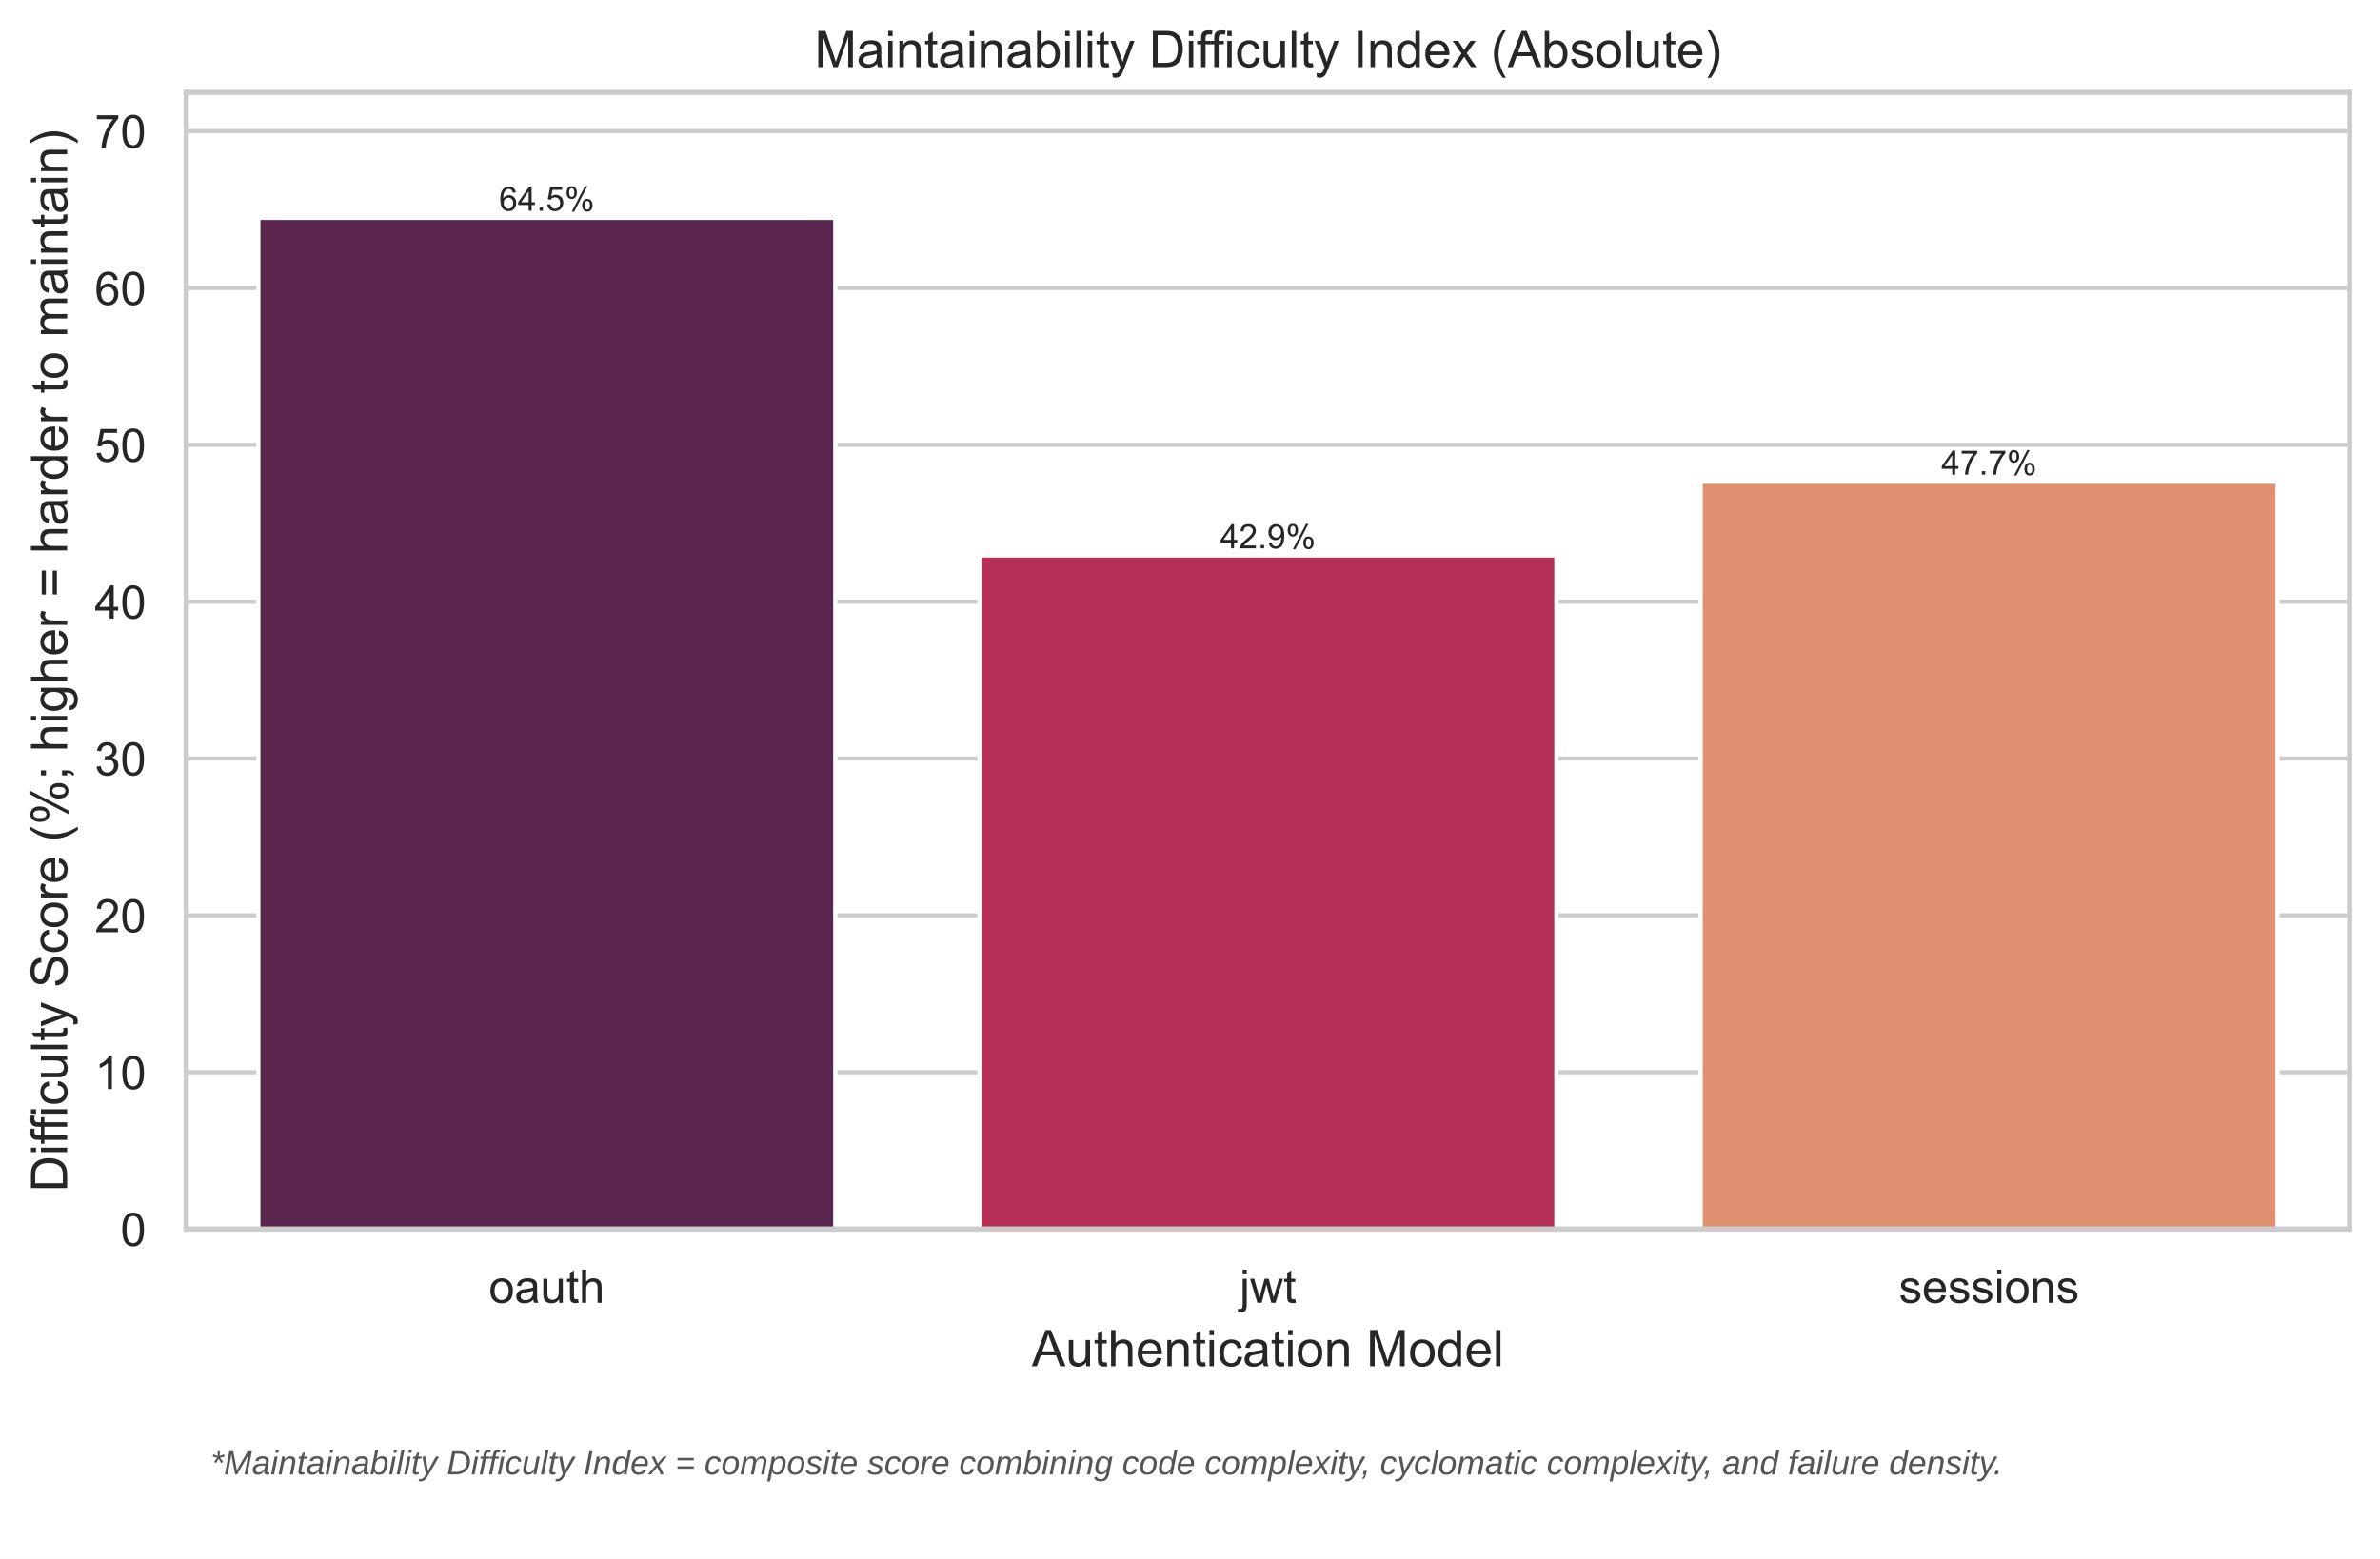
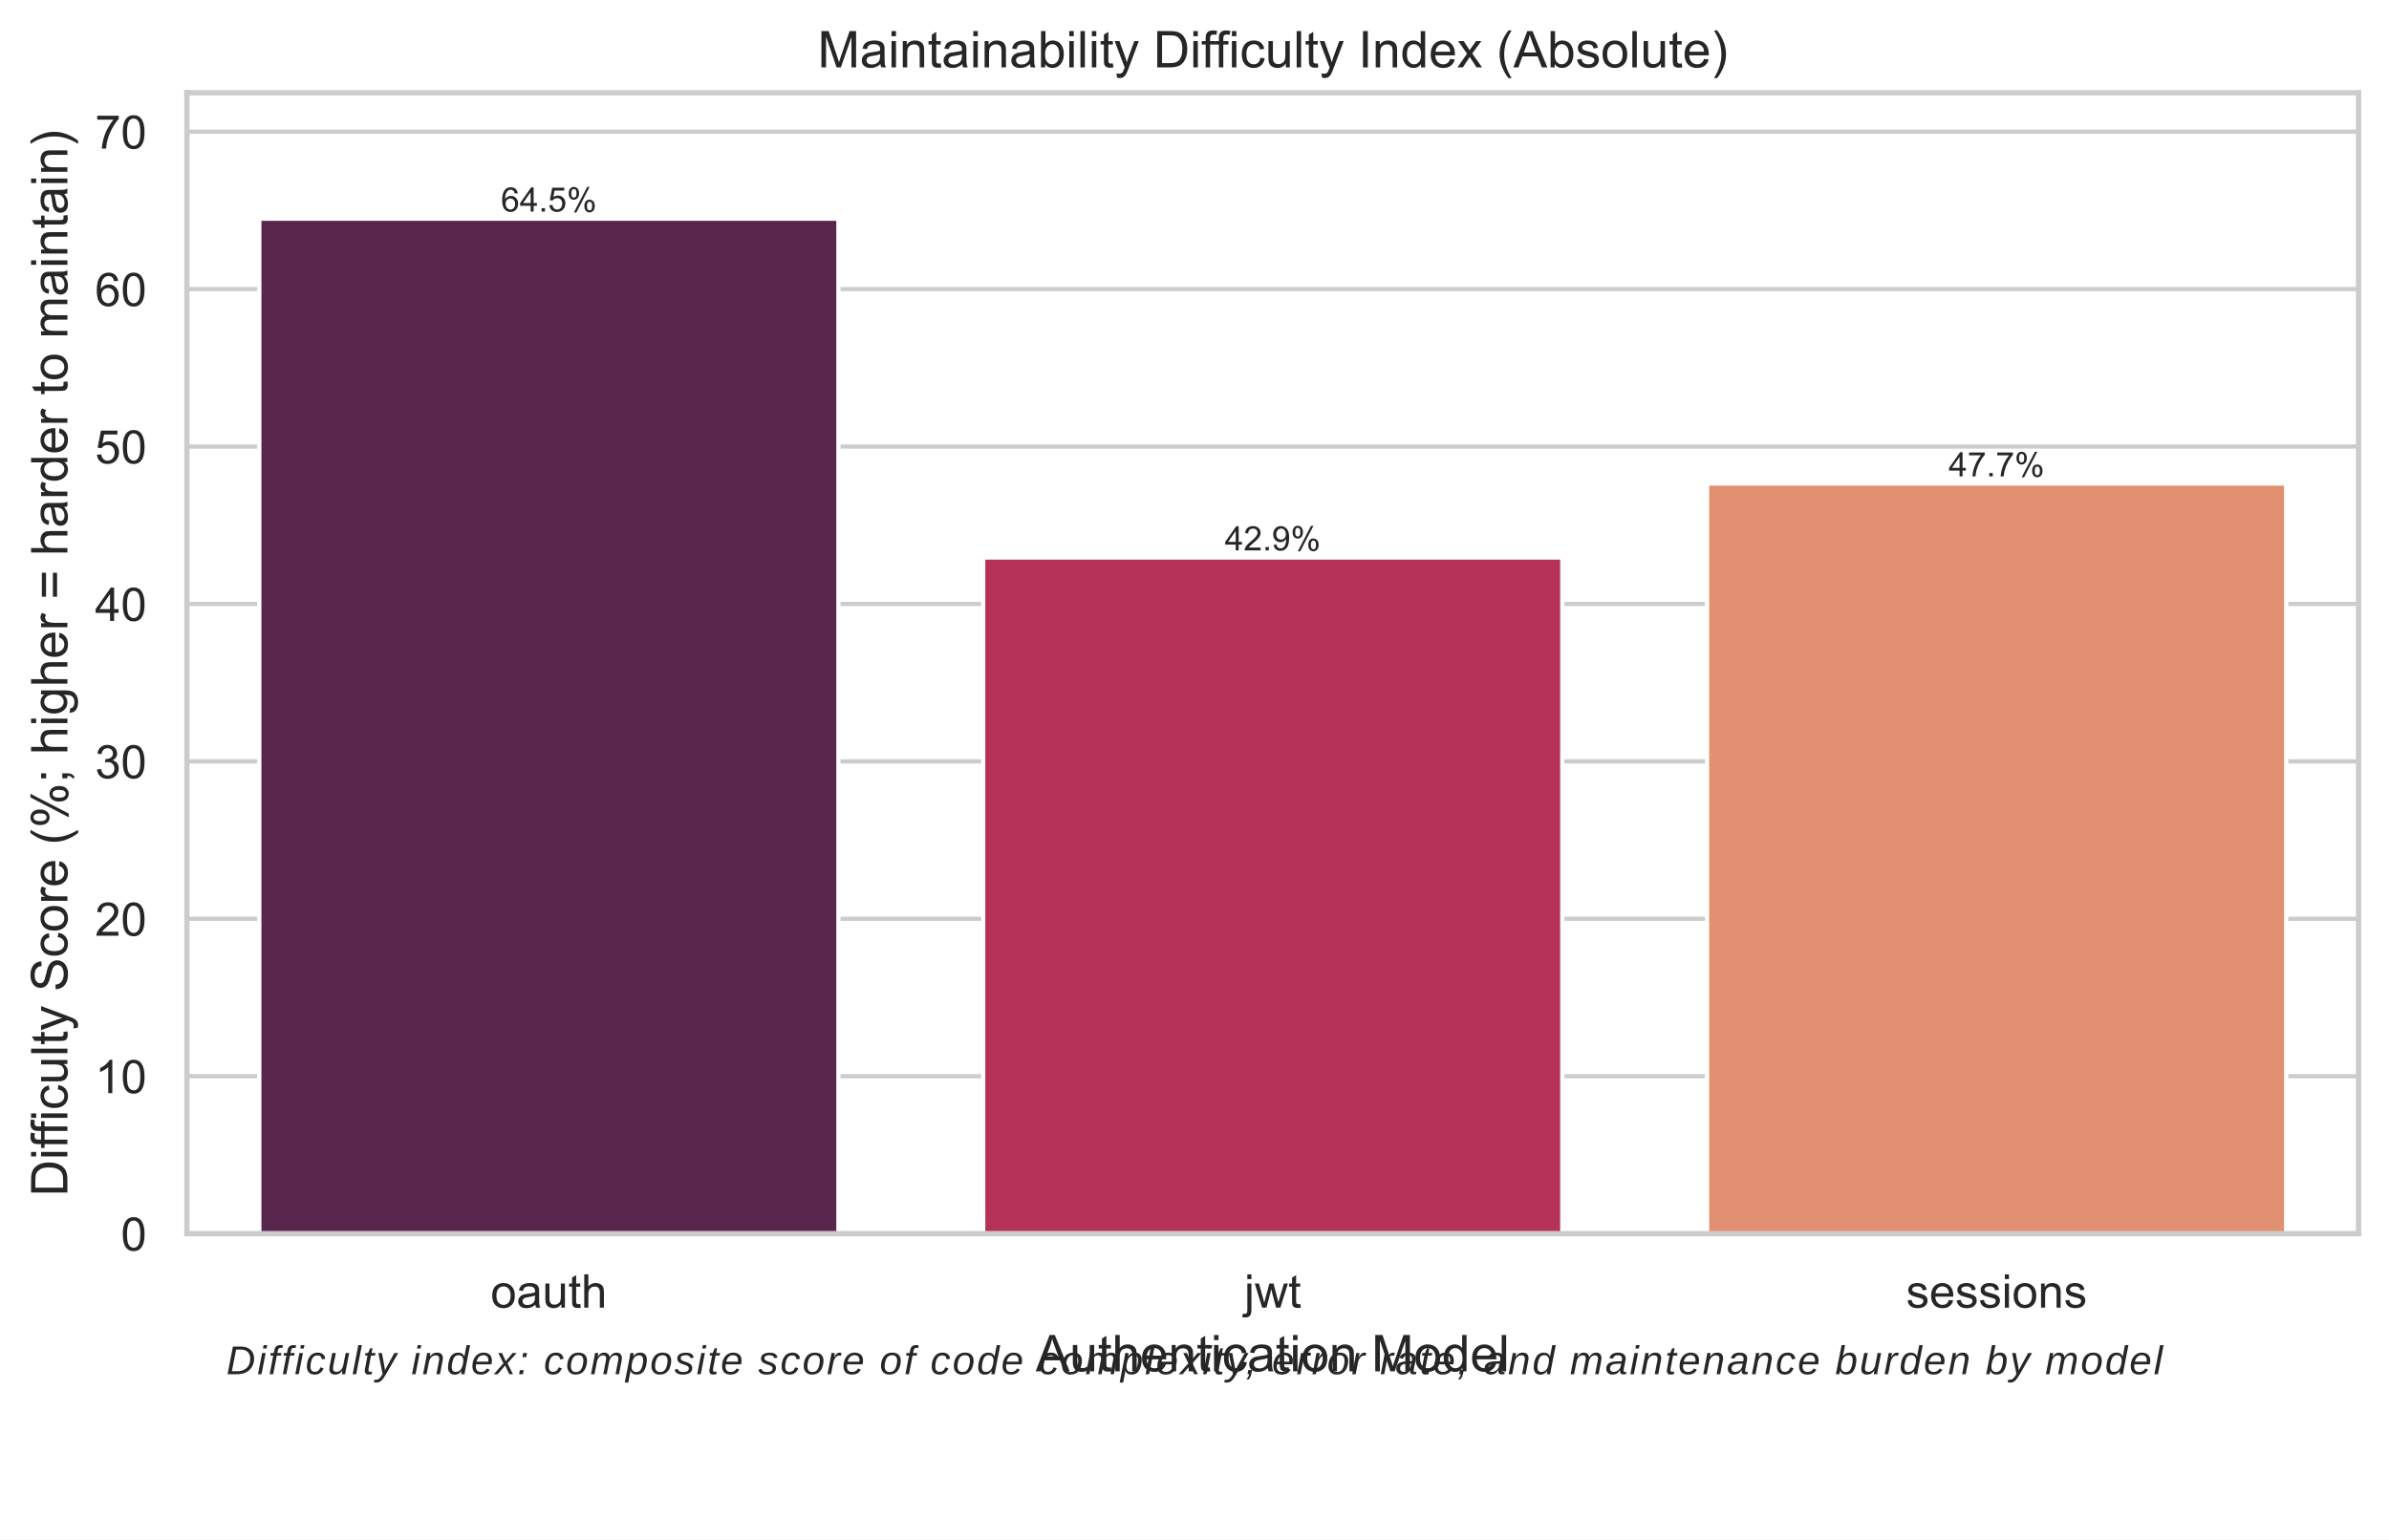
- <svg xmlns="http://www.w3.org/2000/svg" xmlns:xlink="http://www.w3.org/1999/xlink" width="564.84pt" height="370.041pt" viewBox="0 0 564.84 370.041" version="1.1">
+ <svg xmlns="http://www.w3.org/2000/svg" xmlns:xlink="http://www.w3.org/1999/xlink" width="564.84pt" height="364.041pt" viewBox="0 0 564.84 364.041" version="1.1">
  <defs>
    <style type="text/css">*{stroke-linejoin: round; stroke-linecap: butt}</style>
  </defs>
  <g id="figure_1">
    <g id="patch_1">
-       <path d="M 0 370.041  L 564.84 370.041  L 564.84 0  L 0 0  z " style="fill: #ffffff" />
+       <path d="M 0 364.041  L 564.84 364.041  L 564.84 0  L 0 0  z " style="fill: #ffffff" />
    </g>
    <g id="axes_1">
      <g id="patch_2">
        <path d="M 44.196 291.756  L 557.64 291.756  L 557.64 21.936  L 44.196 21.936  z " style="fill: #ffffff" />
      </g>
      <g id="matplotlib.axis_1">
        <g id="xtick_1">
          <g id="text_1">
            <g style="fill: #262626" transform="translate(116.0079 309.2646) scale(0.11 -0.11)">
              <defs>
                <path id="ArialMT-52" d="M 213 1659  Q 213 2581 725 3025  Q 1153 3394 1769 3394  Q 2453 3394 2887 2945  Q 3322 2497 3322 1706  Q 3322 1066 3130 698  Q 2938 331 2570 128  Q 2203 -75 1769 -75  Q 1072 -75 642 372  Q 213 819 213 1659  z M 791 1659  Q 791 1022 1069 705  Q 1347 388 1769 388  Q 2188 388 2466 706  Q 2744 1025 2744 1678  Q 2744 2294 2464 2611  Q 2184 2928 1769 2928  Q 1347 2928 1069 2612  Q 791 2297 791 1659  z " transform="scale(0.015625)" />
                <path id="ArialMT-44" d="M 2588 409  Q 2275 144 1986 34  Q 1697 -75 1366 -75  Q 819 -75 525 192  Q 231 459 231 875  Q 231 1119 342 1320  Q 453 1522 633 1644  Q 813 1766 1038 1828  Q 1203 1872 1538 1913  Q 2219 1994 2541 2106  Q 2544 2222 2544 2253  Q 2544 2597 2384 2738  Q 2169 2928 1744 2928  Q 1347 2928 1158 2789  Q 969 2650 878 2297  L 328 2372  Q 403 2725 575 2942  Q 747 3159 1072 3276  Q 1397 3394 1825 3394  Q 2250 3394 2515 3294  Q 2781 3194 2906 3042  Q 3031 2891 3081 2659  Q 3109 2516 3109 2141  L 3109 1391  Q 3109 606 3145 398  Q 3181 191 3288 0  L 2700 0  Q 2613 175 2588 409  z M 2541 1666  Q 2234 1541 1622 1453  Q 1275 1403 1131 1340  Q 988 1278 909 1158  Q 831 1038 831 891  Q 831 666 1001 516  Q 1172 366 1500 366  Q 1825 366 2078 508  Q 2331 650 2450 897  Q 2541 1088 2541 1459  L 2541 1666  z " transform="scale(0.015625)" />
                <path id="ArialMT-58" d="M 2597 0  L 2597 488  Q 2209 -75 1544 -75  Q 1250 -75 995 37  Q 741 150 617 320  Q 494 491 444 738  Q 409 903 409 1263  L 409 3319  L 972 3319  L 972 1478  Q 972 1038 1006 884  Q 1059 663 1231 536  Q 1403 409 1656 409  Q 1909 409 2131 539  Q 2353 669 2445 892  Q 2538 1116 2538 1541  L 2538 3319  L 3100 3319  L 3100 0  L 2597 0  z " transform="scale(0.015625)" />
                <path id="ArialMT-57" d="M 1650 503  L 1731 6  Q 1494 -44 1306 -44  Q 1000 -44 831 53  Q 663 150 594 308  Q 525 466 525 972  L 525 2881  L 113 2881  L 113 3319  L 525 3319  L 525 4141  L 1084 4478  L 1084 3319  L 1650 3319  L 1650 2881  L 1084 2881  L 1084 941  Q 1084 700 1114 631  Q 1144 563 1211 522  Q 1278 481 1403 481  Q 1497 481 1650 503  z " transform="scale(0.015625)" />
                <path id="ArialMT-4b" d="M 422 0  L 422 4581  L 984 4581  L 984 2938  Q 1378 3394 1978 3394  Q 2347 3394 2619 3248  Q 2891 3103 3008 2847  Q 3125 2591 3125 2103  L 3125 0  L 2563 0  L 2563 2103  Q 2563 2525 2380 2717  Q 2197 2909 1863 2909  Q 1613 2909 1392 2779  Q 1172 2650 1078 2428  Q 984 2206 984 1816  L 984 0  L 422 0  z " transform="scale(0.015625)" />
              </defs>
              <use xlink:href="#ArialMT-52" />
              <use xlink:href="#ArialMT-44" transform="translate(55.60938 0)" />
              <use xlink:href="#ArialMT-58" transform="translate(111.2188 0)" />
              <use xlink:href="#ArialMT-57" transform="translate(166.8281 0)" />
              <use xlink:href="#ArialMT-4b" transform="translate(194.6094 0)" />
            </g>
          </g>
        </g>
        <g id="xtick_2">
          <g id="text_2">
            <g style="fill: #262626" transform="translate(294.1958 309.2646) scale(0.11 -0.11)">
              <defs>
                <path id="ArialMT-4d" d="M 419 3928  L 419 4581  L 981 4581  L 981 3928  L 419 3928  z M -294 -1288  L -188 -809  Q -19 -853 78 -853  Q 250 -853 334 -739  Q 419 -625 419 -169  L 419 3319  L 981 3319  L 981 -181  Q 981 -794 822 -1034  Q 619 -1347 147 -1347  Q -81 -1347 -294 -1288  z " transform="scale(0.015625)" />
                <path id="ArialMT-5a" d="M 1034 0  L 19 3319  L 600 3319  L 1128 1403  L 1325 691  Q 1338 744 1497 1375  L 2025 3319  L 2603 3319  L 3100 1394  L 3266 759  L 3456 1400  L 4025 3319  L 4572 3319  L 3534 0  L 2950 0  L 2422 1988  L 2294 2553  L 1622 0  L 1034 0  z " transform="scale(0.015625)" />
              </defs>
              <use xlink:href="#ArialMT-4d" />
              <use xlink:href="#ArialMT-5a" transform="translate(22.21875 0)" />
              <use xlink:href="#ArialMT-57" transform="translate(94.4375 0)" />
            </g>
          </g>
        </g>
        <g id="xtick_3">
          <g id="text_3">
            <g style="fill: #262626" transform="translate(450.6682 309.2646) scale(0.11 -0.11)">
              <defs>
                <path id="ArialMT-56" d="M 197 991  L 753 1078  Q 800 744 1014 566  Q 1228 388 1613 388  Q 2000 388 2187 545  Q 2375 703 2375 916  Q 2375 1106 2209 1216  Q 2094 1291 1634 1406  Q 1016 1563 777 1677  Q 538 1791 414 1992  Q 291 2194 291 2438  Q 291 2659 392 2848  Q 494 3038 669 3163  Q 800 3259 1026 3326  Q 1253 3394 1513 3394  Q 1903 3394 2198 3281  Q 2494 3169 2634 2976  Q 2775 2784 2828 2463  L 2278 2388  Q 2241 2644 2061 2787  Q 1881 2931 1553 2931  Q 1166 2931 1000 2803  Q 834 2675 834 2503  Q 834 2394 903 2306  Q 972 2216 1119 2156  Q 1203 2125 1616 2013  Q 2213 1853 2448 1751  Q 2684 1650 2818 1456  Q 2953 1263 2953 975  Q 2953 694 2789 445  Q 2625 197 2315 61  Q 2006 -75 1616 -75  Q 969 -75 630 194  Q 291 463 197 991  z " transform="scale(0.015625)" />
                <path id="ArialMT-48" d="M 2694 1069  L 3275 997  Q 3138 488 2766 206  Q 2394 -75 1816 -75  Q 1088 -75 661 373  Q 234 822 234 1631  Q 234 2469 665 2931  Q 1097 3394 1784 3394  Q 2450 3394 2872 2941  Q 3294 2488 3294 1666  Q 3294 1616 3291 1516  L 816 1516  Q 847 969 1125 678  Q 1403 388 1819 388  Q 2128 388 2347 550  Q 2566 713 2694 1069  z M 847 1978  L 2700 1978  Q 2663 2397 2488 2606  Q 2219 2931 1791 2931  Q 1403 2931 1139 2672  Q 875 2413 847 1978  z " transform="scale(0.015625)" />
                <path id="ArialMT-4c" d="M 425 3934  L 425 4581  L 988 4581  L 988 3934  L 425 3934  z M 425 0  L 425 3319  L 988 3319  L 988 0  L 425 0  z " transform="scale(0.015625)" />
                <path id="ArialMT-51" d="M 422 0  L 422 3319  L 928 3319  L 928 2847  Q 1294 3394 1984 3394  Q 2284 3394 2536 3286  Q 2788 3178 2913 3003  Q 3038 2828 3088 2588  Q 3119 2431 3119 2041  L 3119 0  L 2556 0  L 2556 2019  Q 2556 2363 2490 2533  Q 2425 2703 2258 2804  Q 2091 2906 1866 2906  Q 1506 2906 1245 2678  Q 984 2450 984 1813  L 984 0  L 422 0  z " transform="scale(0.015625)" />
              </defs>
              <use xlink:href="#ArialMT-56" />
              <use xlink:href="#ArialMT-48" transform="translate(50 0)" />
              <use xlink:href="#ArialMT-56" transform="translate(105.6094 0)" />
              <use xlink:href="#ArialMT-56" transform="translate(155.6094 0)" />
              <use xlink:href="#ArialMT-4c" transform="translate(205.6094 0)" />
              <use xlink:href="#ArialMT-52" transform="translate(227.8281 0)" />
              <use xlink:href="#ArialMT-51" transform="translate(283.4375 0)" />
              <use xlink:href="#ArialMT-56" transform="translate(339.0469 0)" />
            </g>
          </g>
        </g>
        <g id="text_4">
          <g style="fill: #262626" transform="translate(244.8854 324.3161) scale(0.12 -0.12)">
            <defs>
              <path id="ArialMT-24" d="M -9 0  L 1750 4581  L 2403 4581  L 4278 0  L 3588 0  L 3053 1388  L 1138 1388  L 634 0  L -9 0  z M 1313 1881  L 2866 1881  L 2388 3150  Q 2169 3728 2063 4100  Q 1975 3659 1816 3225  L 1313 1881  z " transform="scale(0.015625)" />
              <path id="ArialMT-46" d="M 2588 1216  L 3141 1144  Q 3050 572 2676 248  Q 2303 -75 1759 -75  Q 1078 -75 664 370  Q 250 816 250 1647  Q 250 2184 428 2587  Q 606 2991 970 3192  Q 1334 3394 1763 3394  Q 2303 3394 2647 3120  Q 2991 2847 3088 2344  L 2541 2259  Q 2463 2594 2264 2762  Q 2066 2931 1784 2931  Q 1359 2931 1093 2626  Q 828 2322 828 1663  Q 828 994 1084 691  Q 1341 388 1753 388  Q 2084 388 2306 591  Q 2528 794 2588 1216  z " transform="scale(0.015625)" />
              <path id="ArialMT-3" transform="scale(0.015625)" />
              <path id="ArialMT-30" d="M 475 0  L 475 4581  L 1388 4581  L 2472 1338  Q 2622 884 2691 659  Q 2769 909 2934 1394  L 4031 4581  L 4847 4581  L 4847 0  L 4263 0  L 4263 3834  L 2931 0  L 2384 0  L 1059 3900  L 1059 0  L 475 0  z " transform="scale(0.015625)" />
              <path id="ArialMT-47" d="M 2575 0  L 2575 419  Q 2259 -75 1647 -75  Q 1250 -75 917 144  Q 584 363 401 755  Q 219 1147 219 1656  Q 219 2153 384 2558  Q 550 2963 881 3178  Q 1213 3394 1622 3394  Q 1922 3394 2156 3267  Q 2391 3141 2538 2938  L 2538 4581  L 3097 4581  L 3097 0  L 2575 0  z M 797 1656  Q 797 1019 1065 703  Q 1334 388 1700 388  Q 2069 388 2326 689  Q 2584 991 2584 1609  Q 2584 2291 2321 2609  Q 2059 2928 1675 2928  Q 1300 2928 1048 2622  Q 797 2316 797 1656  z " transform="scale(0.015625)" />
              <path id="ArialMT-4f" d="M 409 0  L 409 4581  L 972 4581  L 972 0  L 409 0  z " transform="scale(0.015625)" />
            </defs>
            <use xlink:href="#ArialMT-24" />
            <use xlink:href="#ArialMT-58" transform="translate(66.70312 0)" />
            <use xlink:href="#ArialMT-57" transform="translate(122.3125 0)" />
            <use xlink:href="#ArialMT-4b" transform="translate(150.0938 0)" />
            <use xlink:href="#ArialMT-48" transform="translate(205.7031 0)" />
            <use xlink:href="#ArialMT-51" transform="translate(261.3125 0)" />
            <use xlink:href="#ArialMT-57" transform="translate(316.9219 0)" />
            <use xlink:href="#ArialMT-4c" transform="translate(344.7031 0)" />
            <use xlink:href="#ArialMT-46" transform="translate(366.9219 0)" />
            <use xlink:href="#ArialMT-44" transform="translate(416.9219 0)" />
            <use xlink:href="#ArialMT-57" transform="translate(472.5312 0)" />
            <use xlink:href="#ArialMT-4c" transform="translate(500.3125 0)" />
            <use xlink:href="#ArialMT-52" transform="translate(522.5312 0)" />
            <use xlink:href="#ArialMT-51" transform="translate(578.1406 0)" />
            <use xlink:href="#ArialMT-3" transform="translate(633.75 0)" />
            <use xlink:href="#ArialMT-30" transform="translate(661.5312 0)" />
            <use xlink:href="#ArialMT-52" transform="translate(744.8281 0)" />
            <use xlink:href="#ArialMT-47" transform="translate(800.4375 0)" />
            <use xlink:href="#ArialMT-48" transform="translate(856.0469 0)" />
            <use xlink:href="#ArialMT-4f" transform="translate(911.6562 0)" />
          </g>
        </g>
      </g>
      <g id="matplotlib.axis_2">
        <g id="ytick_1">
          <g id="line2d_1">
-             <path d="M 44.196 291.756  L 557.64 291.756  " clip-path="url(#pa99b0a20f0)" style="fill: none; stroke: #cccccc; stroke-linecap: round" />
+             <path d="M 44.196 291.756  L 557.64 291.756  " clip-path="url(#p0d07034bc2)" style="fill: none; stroke: #cccccc; stroke-linecap: round" />
          </g>
          <g id="text_5">
            <g style="fill: #262626" transform="translate(28.57898 295.7604) scale(0.11 -0.11)">
              <defs>
                <path id="ArialMT-13" d="M 266 2259  Q 266 3072 433 3567  Q 600 4063 929 4331  Q 1259 4600 1759 4600  Q 2128 4600 2406 4451  Q 2684 4303 2865 4023  Q 3047 3744 3150 3342  Q 3253 2941 3253 2259  Q 3253 1453 3087 958  Q 2922 463 2592 192  Q 2263 -78 1759 -78  Q 1097 -78 719 397  Q 266 969 266 2259  z M 844 2259  Q 844 1131 1108 757  Q 1372 384 1759 384  Q 2147 384 2411 759  Q 2675 1134 2675 2259  Q 2675 3391 2411 3762  Q 2147 4134 1753 4134  Q 1366 4134 1134 3806  Q 844 3388 844 2259  z " transform="scale(0.015625)" />
              </defs>
              <use xlink:href="#ArialMT-13" />
            </g>
          </g>
        </g>
        <g id="ytick_2">
          <g id="line2d_2">
-             <path d="M 44.196 254.525  L 557.64 254.525  " clip-path="url(#pa99b0a20f0)" style="fill: none; stroke: #cccccc; stroke-linecap: round" />
+             <path d="M 44.196 254.525  L 557.64 254.525  " clip-path="url(#p0d07034bc2)" style="fill: none; stroke: #cccccc; stroke-linecap: round" />
          </g>
          <g id="text_6">
            <g style="fill: #262626" transform="translate(22.46195 258.5295) scale(0.11 -0.11)">
              <defs>
                <path id="ArialMT-14" d="M 2384 0  L 1822 0  L 1822 3584  Q 1619 3391 1289 3197  Q 959 3003 697 2906  L 697 3450  Q 1169 3672 1522 3987  Q 1875 4303 2022 4600  L 2384 4600  L 2384 0  z " transform="scale(0.015625)" />
              </defs>
              <use xlink:href="#ArialMT-14" />
              <use xlink:href="#ArialMT-13" transform="translate(55.60938 0)" />
            </g>
          </g>
        </g>
        <g id="ytick_3">
          <g id="line2d_3">
-             <path d="M 44.196 217.294  L 557.64 217.294  " clip-path="url(#pa99b0a20f0)" style="fill: none; stroke: #cccccc; stroke-linecap: round" />
+             <path d="M 44.196 217.294  L 557.64 217.294  " clip-path="url(#p0d07034bc2)" style="fill: none; stroke: #cccccc; stroke-linecap: round" />
          </g>
          <g id="text_7">
            <g style="fill: #262626" transform="translate(22.46195 221.2985) scale(0.11 -0.11)">
              <defs>
                <path id="ArialMT-15" d="M 3222 541  L 3222 0  L 194 0  Q 188 203 259 391  Q 375 700 629 1000  Q 884 1300 1366 1694  Q 2113 2306 2375 2664  Q 2638 3022 2638 3341  Q 2638 3675 2398 3904  Q 2159 4134 1775 4134  Q 1369 4134 1125 3890  Q 881 3647 878 3216  L 300 3275  Q 359 3922 746 4261  Q 1134 4600 1788 4600  Q 2447 4600 2831 4234  Q 3216 3869 3216 3328  Q 3216 3053 3103 2787  Q 2991 2522 2730 2228  Q 2469 1934 1863 1422  Q 1356 997 1212 845  Q 1069 694 975 541  L 3222 541  z " transform="scale(0.015625)" />
              </defs>
              <use xlink:href="#ArialMT-15" />
              <use xlink:href="#ArialMT-13" transform="translate(55.60938 0)" />
            </g>
          </g>
        </g>
        <g id="ytick_4">
          <g id="line2d_4">
-             <path d="M 44.196 180.063  L 557.64 180.063  " clip-path="url(#pa99b0a20f0)" style="fill: none; stroke: #cccccc; stroke-linecap: round" />
+             <path d="M 44.196 180.063  L 557.64 180.063  " clip-path="url(#p0d07034bc2)" style="fill: none; stroke: #cccccc; stroke-linecap: round" />
          </g>
          <g id="text_8">
            <g style="fill: #262626" transform="translate(22.46195 184.0676) scale(0.11 -0.11)">
              <defs>
                <path id="ArialMT-16" d="M 269 1209  L 831 1284  Q 928 806 1161 595  Q 1394 384 1728 384  Q 2125 384 2398 659  Q 2672 934 2672 1341  Q 2672 1728 2419 1979  Q 2166 2231 1775 2231  Q 1616 2231 1378 2169  L 1441 2663  Q 1497 2656 1531 2656  Q 1891 2656 2178 2843  Q 2466 3031 2466 3422  Q 2466 3731 2256 3934  Q 2047 4138 1716 4138  Q 1388 4138 1169 3931  Q 950 3725 888 3313  L 325 3413  Q 428 3978 793 4289  Q 1159 4600 1703 4600  Q 2078 4600 2393 4439  Q 2709 4278 2876 4000  Q 3044 3722 3044 3409  Q 3044 3113 2884 2869  Q 2725 2625 2413 2481  Q 2819 2388 3044 2092  Q 3269 1797 3269 1353  Q 3269 753 2831 336  Q 2394 -81 1725 -81  Q 1122 -81 723 278  Q 325 638 269 1209  z " transform="scale(0.015625)" />
              </defs>
              <use xlink:href="#ArialMT-16" />
              <use xlink:href="#ArialMT-13" transform="translate(55.60938 0)" />
            </g>
          </g>
        </g>
        <g id="ytick_5">
          <g id="line2d_5">
-             <path d="M 44.196 142.833  L 557.64 142.833  " clip-path="url(#pa99b0a20f0)" style="fill: none; stroke: #cccccc; stroke-linecap: round" />
+             <path d="M 44.196 142.833  L 557.64 142.833  " clip-path="url(#p0d07034bc2)" style="fill: none; stroke: #cccccc; stroke-linecap: round" />
          </g>
          <g id="text_9">
            <g style="fill: #262626" transform="translate(22.46195 146.8367) scale(0.11 -0.11)">
              <defs>
                <path id="ArialMT-17" d="M 2069 0  L 2069 1097  L 81 1097  L 81 1613  L 2172 4581  L 2631 4581  L 2631 1613  L 3250 1613  L 3250 1097  L 2631 1097  L 2631 0  L 2069 0  z M 2069 1613  L 2069 3678  L 634 1613  L 2069 1613  z " transform="scale(0.015625)" />
              </defs>
              <use xlink:href="#ArialMT-17" />
              <use xlink:href="#ArialMT-13" transform="translate(55.60938 0)" />
            </g>
          </g>
        </g>
        <g id="ytick_6">
          <g id="line2d_6">
-             <path d="M 44.196 105.602  L 557.64 105.602  " clip-path="url(#pa99b0a20f0)" style="fill: none; stroke: #cccccc; stroke-linecap: round" />
+             <path d="M 44.196 105.602  L 557.64 105.602  " clip-path="url(#p0d07034bc2)" style="fill: none; stroke: #cccccc; stroke-linecap: round" />
          </g>
          <g id="text_10">
            <g style="fill: #262626" transform="translate(22.46195 109.6057) scale(0.11 -0.11)">
              <defs>
                <path id="ArialMT-18" d="M 266 1200  L 856 1250  Q 922 819 1161 601  Q 1400 384 1738 384  Q 2144 384 2425 690  Q 2706 997 2706 1503  Q 2706 1984 2436 2262  Q 2166 2541 1728 2541  Q 1456 2541 1237 2417  Q 1019 2294 894 2097  L 366 2166  L 809 4519  L 3088 4519  L 3088 3981  L 1259 3981  L 1013 2750  Q 1425 3038 1878 3038  Q 2478 3038 2890 2622  Q 3303 2206 3303 1553  Q 3303 931 2941 478  Q 2500 -78 1738 -78  Q 1113 -78 717 272  Q 322 622 266 1200  z " transform="scale(0.015625)" />
              </defs>
              <use xlink:href="#ArialMT-18" />
              <use xlink:href="#ArialMT-13" transform="translate(55.60938 0)" />
            </g>
          </g>
        </g>
        <g id="ytick_7">
          <g id="line2d_7">
-             <path d="M 44.196 68.371  L 557.64 68.371  " clip-path="url(#pa99b0a20f0)" style="fill: none; stroke: #cccccc; stroke-linecap: round" />
+             <path d="M 44.196 68.371  L 557.64 68.371  " clip-path="url(#p0d07034bc2)" style="fill: none; stroke: #cccccc; stroke-linecap: round" />
          </g>
          <g id="text_11">
            <g style="fill: #262626" transform="translate(22.46195 72.37477) scale(0.11 -0.11)">
              <defs>
                <path id="ArialMT-19" d="M 3184 3459  L 2625 3416  Q 2550 3747 2413 3897  Q 2184 4138 1850 4138  Q 1581 4138 1378 3988  Q 1113 3794 959 3422  Q 806 3050 800 2363  Q 1003 2672 1297 2822  Q 1591 2972 1913 2972  Q 2475 2972 2870 2558  Q 3266 2144 3266 1488  Q 3266 1056 3080 686  Q 2894 316 2569 119  Q 2244 -78 1831 -78  Q 1128 -78 684 439  Q 241 956 241 2144  Q 241 3472 731 4075  Q 1159 4600 1884 4600  Q 2425 4600 2770 4297  Q 3116 3994 3184 3459  z M 888 1484  Q 888 1194 1011 928  Q 1134 663 1356 523  Q 1578 384 1822 384  Q 2178 384 2434 671  Q 2691 959 2691 1453  Q 2691 1928 2437 2201  Q 2184 2475 1800 2475  Q 1419 2475 1153 2201  Q 888 1928 888 1484  z " transform="scale(0.015625)" />
              </defs>
              <use xlink:href="#ArialMT-19" />
              <use xlink:href="#ArialMT-13" transform="translate(55.60938 0)" />
            </g>
          </g>
        </g>
        <g id="ytick_8">
          <g id="line2d_8">
-             <path d="M 44.196 31.14  L 557.64 31.14  " clip-path="url(#pa99b0a20f0)" style="fill: none; stroke: #cccccc; stroke-linecap: round" />
+             <path d="M 44.196 31.14  L 557.64 31.14  " clip-path="url(#p0d07034bc2)" style="fill: none; stroke: #cccccc; stroke-linecap: round" />
          </g>
          <g id="text_12">
            <g style="fill: #262626" transform="translate(22.46195 35.14382) scale(0.11 -0.11)">
              <defs>
                <path id="ArialMT-1a" d="M 303 3981  L 303 4522  L 3269 4522  L 3269 4084  Q 2831 3619 2401 2847  Q 1972 2075 1738 1259  Q 1569 684 1522 0  L 944 0  Q 953 541 1156 1306  Q 1359 2072 1739 2783  Q 2119 3494 2547 3981  L 303 3981  z " transform="scale(0.015625)" />
              </defs>
              <use xlink:href="#ArialMT-1a" />
              <use xlink:href="#ArialMT-13" transform="translate(55.60938 0)" />
            </g>
          </g>
        </g>
        <g id="text_13">
          <g style="fill: #262626" transform="translate(15.93633 282.9504) rotate(-90) scale(0.12 -0.12)">
            <defs>
              <path id="ArialMT-27" d="M 494 0  L 494 4581  L 2072 4581  Q 2606 4581 2888 4516  Q 3281 4425 3559 4188  Q 3922 3881 4101 3404  Q 4281 2928 4281 2316  Q 4281 1794 4159 1391  Q 4038 988 3847 723  Q 3656 459 3429 307  Q 3203 156 2883 78  Q 2563 0 2147 0  L 494 0  z M 1100 541  L 2078 541  Q 2531 541 2789 625  Q 3047 709 3200 863  Q 3416 1078 3536 1442  Q 3656 1806 3656 2325  Q 3656 3044 3420 3430  Q 3184 3816 2847 3947  Q 2603 4041 2063 4041  L 1100 4041  L 1100 541  z " transform="scale(0.015625)" />
              <path id="ArialMT-49" d="M 556 0  L 556 2881  L 59 2881  L 59 3319  L 556 3319  L 556 3672  Q 556 4006 616 4169  Q 697 4388 901 4523  Q 1106 4659 1475 4659  Q 1713 4659 2000 4603  L 1916 4113  Q 1741 4144 1584 4144  Q 1328 4144 1222 4034  Q 1116 3925 1116 3625  L 1116 3319  L 1763 3319  L 1763 2881  L 1116 2881  L 1116 0  L 556 0  z " transform="scale(0.015625)" />
              <path id="ArialMT-5c" d="M 397 -1278  L 334 -750  Q 519 -800 656 -800  Q 844 -800 956 -737  Q 1069 -675 1141 -563  Q 1194 -478 1313 -144  Q 1328 -97 1363 -6  L 103 3319  L 709 3319  L 1400 1397  Q 1534 1031 1641 628  Q 1738 1016 1872 1384  L 2581 3319  L 3144 3319  L 1881 -56  Q 1678 -603 1566 -809  Q 1416 -1088 1222 -1217  Q 1028 -1347 759 -1347  Q 597 -1347 397 -1278  z " transform="scale(0.015625)" />
              <path id="ArialMT-36" d="M 288 1472  L 859 1522  Q 900 1178 1048 958  Q 1197 738 1509 602  Q 1822 466 2213 466  Q 2559 466 2825 569  Q 3091 672 3220 851  Q 3350 1031 3350 1244  Q 3350 1459 3225 1620  Q 3100 1781 2813 1891  Q 2628 1963 1997 2114  Q 1366 2266 1113 2400  Q 784 2572 623 2826  Q 463 3081 463 3397  Q 463 3744 659 4045  Q 856 4347 1234 4503  Q 1613 4659 2075 4659  Q 2584 4659 2973 4495  Q 3363 4331 3572 4012  Q 3781 3694 3797 3291  L 3216 3247  Q 3169 3681 2898 3903  Q 2628 4125 2100 4125  Q 1550 4125 1298 3923  Q 1047 3722 1047 3438  Q 1047 3191 1225 3031  Q 1400 2872 2139 2705  Q 2878 2538 3153 2413  Q 3553 2228 3743 1945  Q 3934 1663 3934 1294  Q 3934 928 3725 604  Q 3516 281 3123 101  Q 2731 -78 2241 -78  Q 1619 -78 1198 103  Q 778 284 539 648  Q 300 1013 288 1472  z " transform="scale(0.015625)" />
              <path id="ArialMT-55" d="M 416 0  L 416 3319  L 922 3319  L 922 2816  Q 1116 3169 1280 3281  Q 1444 3394 1641 3394  Q 1925 3394 2219 3213  L 2025 2691  Q 1819 2813 1613 2813  Q 1428 2813 1281 2702  Q 1134 2591 1072 2394  Q 978 2094 978 1738  L 978 0  L 416 0  z " transform="scale(0.015625)" />
              <path id="ArialMT-b" d="M 1497 -1347  Q 1031 -759 709 28  Q 388 816 388 1659  Q 388 2403 628 3084  Q 909 3875 1497 4659  L 1900 4659  Q 1522 4009 1400 3731  Q 1209 3300 1100 2831  Q 966 2247 966 1656  Q 966 153 1900 -1347  L 1497 -1347  z " transform="scale(0.015625)" />
              <path id="ArialMT-8" d="M 372 3481  Q 372 3972 619 4315  Q 866 4659 1334 4659  Q 1766 4659 2048 4351  Q 2331 4044 2331 3447  Q 2331 2866 2045 2552  Q 1759 2238 1341 2238  Q 925 2238 648 2547  Q 372 2856 372 3481  z M 1350 4272  Q 1141 4272 1002 4090  Q 863 3909 863 3425  Q 863 2984 1003 2804  Q 1144 2625 1350 2625  Q 1563 2625 1702 2806  Q 1841 2988 1841 3469  Q 1841 3913 1700 4092  Q 1559 4272 1350 4272  z M 1353 -169  L 3859 4659  L 4316 4659  L 1819 -169  L 1353 -169  z M 3334 1075  Q 3334 1569 3581 1911  Q 3828 2253 4300 2253  Q 4731 2253 5014 1945  Q 5297 1638 5297 1041  Q 5297 459 5011 145  Q 4725 -169 4303 -169  Q 3888 -169 3611 142  Q 3334 453 3334 1075  z M 4316 1866  Q 4103 1866 3964 1684  Q 3825 1503 3825 1019  Q 3825 581 3965 400  Q 4106 219 4313 219  Q 4528 219 4667 400  Q 4806 581 4806 1063  Q 4806 1506 4665 1686  Q 4525 1866 4316 1866  z " transform="scale(0.015625)" />
              <path id="ArialMT-1e" d="M 569 2678  L 569 3319  L 1209 3319  L 1209 2678  L 569 2678  z M 569 0  L 569 641  L 1209 641  L 1209 0  Q 1209 -353 1084 -570  Q 959 -788 688 -906  L 531 -666  Q 709 -588 793 -436  Q 878 -284 888 0  L 569 0  z " transform="scale(0.015625)" />
              <path id="ArialMT-4a" d="M 319 -275  L 866 -356  Q 900 -609 1056 -725  Q 1266 -881 1628 -881  Q 2019 -881 2231 -725  Q 2444 -569 2519 -288  Q 2563 -116 2559 434  Q 2191 0 1641 0  Q 956 0 581 494  Q 206 988 206 1678  Q 206 2153 378 2554  Q 550 2956 876 3175  Q 1203 3394 1644 3394  Q 2231 3394 2613 2919  L 2613 3319  L 3131 3319  L 3131 450  Q 3131 -325 2973 -648  Q 2816 -972 2473 -1159  Q 2131 -1347 1631 -1347  Q 1038 -1347 672 -1080  Q 306 -813 319 -275  z M 784 1719  Q 784 1066 1043 766  Q 1303 466 1694 466  Q 2081 466 2343 764  Q 2606 1063 2606 1700  Q 2606 2309 2336 2618  Q 2066 2928 1684 2928  Q 1309 2928 1046 2623  Q 784 2319 784 1719  z " transform="scale(0.015625)" />
              <path id="ArialMT-20" d="M 3381 2694  L 356 2694  L 356 3219  L 3381 3219  L 3381 2694  z M 3381 1303  L 356 1303  L 356 1828  L 3381 1828  L 3381 1303  z " transform="scale(0.015625)" />
              <path id="ArialMT-50" d="M 422 0  L 422 3319  L 925 3319  L 925 2853  Q 1081 3097 1340 3245  Q 1600 3394 1931 3394  Q 2300 3394 2536 3241  Q 2772 3088 2869 2813  Q 3263 3394 3894 3394  Q 4388 3394 4653 3120  Q 4919 2847 4919 2278  L 4919 0  L 4359 0  L 4359 2091  Q 4359 2428 4304 2576  Q 4250 2725 4106 2815  Q 3963 2906 3769 2906  Q 3419 2906 3187 2673  Q 2956 2441 2956 1928  L 2956 0  L 2394 0  L 2394 2156  Q 2394 2531 2256 2718  Q 2119 2906 1806 2906  Q 1569 2906 1367 2781  Q 1166 2656 1075 2415  Q 984 2175 984 1722  L 984 0  L 422 0  z " transform="scale(0.015625)" />
              <path id="ArialMT-c" d="M 791 -1347  L 388 -1347  Q 1322 153 1322 1656  Q 1322 2244 1188 2822  Q 1081 3291 891 3722  Q 769 4003 388 4659  L 791 4659  Q 1378 3875 1659 3084  Q 1900 2403 1900 1659  Q 1900 816 1576 28  Q 1253 -759 791 -1347  z " transform="scale(0.015625)" />
            </defs>
            <use xlink:href="#ArialMT-27" />
            <use xlink:href="#ArialMT-4c" transform="translate(72.21875 0)" />
            <use xlink:href="#ArialMT-49" transform="translate(94.4375 0)" />
            <use xlink:href="#ArialMT-49" transform="translate(120.4062 0)" />
            <use xlink:href="#ArialMT-4c" transform="translate(148.1875 0)" />
            <use xlink:href="#ArialMT-46" transform="translate(170.4062 0)" />
            <use xlink:href="#ArialMT-58" transform="translate(220.4062 0)" />
            <use xlink:href="#ArialMT-4f" transform="translate(276.0156 0)" />
            <use xlink:href="#ArialMT-57" transform="translate(298.2344 0)" />
            <use xlink:href="#ArialMT-5c" transform="translate(326.0156 0)" />
            <use xlink:href="#ArialMT-3" transform="translate(376.0156 0)" />
            <use xlink:href="#ArialMT-36" transform="translate(403.7969 0)" />
            <use xlink:href="#ArialMT-46" transform="translate(470.5 0)" />
            <use xlink:href="#ArialMT-52" transform="translate(520.5 0)" />
            <use xlink:href="#ArialMT-55" transform="translate(576.1094 0)" />
            <use xlink:href="#ArialMT-48" transform="translate(609.4062 0)" />
            <use xlink:href="#ArialMT-3" transform="translate(665.0156 0)" />
            <use xlink:href="#ArialMT-b" transform="translate(692.7969 0)" />
            <use xlink:href="#ArialMT-8" transform="translate(726.0938 0)" />
            <use xlink:href="#ArialMT-1e" transform="translate(815.0156 0)" />
            <use xlink:href="#ArialMT-3" transform="translate(842.7969 0)" />
            <use xlink:href="#ArialMT-4b" transform="translate(870.5781 0)" />
            <use xlink:href="#ArialMT-4c" transform="translate(926.1875 0)" />
            <use xlink:href="#ArialMT-4a" transform="translate(948.4062 0)" />
            <use xlink:href="#ArialMT-4b" transform="translate(1004.016 0)" />
            <use xlink:href="#ArialMT-48" transform="translate(1059.625 0)" />
            <use xlink:href="#ArialMT-55" transform="translate(1115.234 0)" />
            <use xlink:href="#ArialMT-3" transform="translate(1148.531 0)" />
            <use xlink:href="#ArialMT-20" transform="translate(1176.312 0)" />
            <use xlink:href="#ArialMT-3" transform="translate(1234.719 0)" />
            <use xlink:href="#ArialMT-4b" transform="translate(1262.5 0)" />
            <use xlink:href="#ArialMT-44" transform="translate(1318.109 0)" />
            <use xlink:href="#ArialMT-55" transform="translate(1373.719 0)" />
            <use xlink:href="#ArialMT-47" transform="translate(1407.016 0)" />
            <use xlink:href="#ArialMT-48" transform="translate(1462.625 0)" />
            <use xlink:href="#ArialMT-55" transform="translate(1518.234 0)" />
            <use xlink:href="#ArialMT-3" transform="translate(1551.531 0)" />
            <use xlink:href="#ArialMT-57" transform="translate(1579.312 0)" />
            <use xlink:href="#ArialMT-52" transform="translate(1607.094 0)" />
            <use xlink:href="#ArialMT-3" transform="translate(1662.703 0)" />
            <use xlink:href="#ArialMT-50" transform="translate(1690.484 0)" />
            <use xlink:href="#ArialMT-44" transform="translate(1773.781 0)" />
            <use xlink:href="#ArialMT-4c" transform="translate(1829.391 0)" />
            <use xlink:href="#ArialMT-51" transform="translate(1851.609 0)" />
            <use xlink:href="#ArialMT-57" transform="translate(1907.219 0)" />
            <use xlink:href="#ArialMT-44" transform="translate(1935 0)" />
            <use xlink:href="#ArialMT-4c" transform="translate(1990.609 0)" />
            <use xlink:href="#ArialMT-51" transform="translate(2012.828 0)" />
            <use xlink:href="#ArialMT-c" transform="translate(2068.438 0)" />
          </g>
        </g>
      </g>
      <g id="patch_3">
-         <path d="M 61.311 291.756  L 198.229 291.756  L 198.229 51.721  L 61.311 51.721  z " clip-path="url(#pa99b0a20f0)" style="fill: #59274e; stroke: #ffffff; stroke-linejoin: miter" />
+         <path d="M 61.311 291.756  L 198.229 291.756  L 198.229 51.721  L 61.311 51.721  z " clip-path="url(#p0d07034bc2)" style="fill: #59274e; stroke: #ffffff; stroke-linejoin: miter" />
      </g>
      <g id="patch_4">
-         <path d="M 232.459 291.756  L 369.377 291.756  L 369.377 131.855  L 232.459 131.855  z " clip-path="url(#pa99b0a20f0)" style="fill: #b53158; stroke: #ffffff; stroke-linejoin: miter" />
+         <path d="M 232.459 291.756  L 369.377 291.756  L 369.377 131.855  L 232.459 131.855  z " clip-path="url(#p0d07034bc2)" style="fill: #b53158; stroke: #ffffff; stroke-linejoin: miter" />
      </g>
      <g id="patch_5">
-         <path d="M 403.607 291.756  L 540.525 291.756  L 540.525 114.348  L 403.607 114.348  z " clip-path="url(#pa99b0a20f0)" style="fill: #e29072; stroke: #ffffff; stroke-linejoin: miter" />
+         <path d="M 403.607 291.756  L 540.525 291.756  L 540.525 114.348  L 403.607 114.348  z " clip-path="url(#p0d07034bc2)" style="fill: #e29072; stroke: #ffffff; stroke-linejoin: miter" />
      </g>
      <g id="line2d_9">
-         <path clip-path="url(#pa99b0a20f0)" style="fill: none; stroke: #424242; stroke-width: 2.25; stroke-linecap: round" />
+         <path clip-path="url(#p0d07034bc2)" style="fill: none; stroke: #424242; stroke-width: 2.25; stroke-linecap: round" />
      </g>
      <g id="line2d_10">
-         <path clip-path="url(#pa99b0a20f0)" style="fill: none; stroke: #424242; stroke-width: 2.25; stroke-linecap: round" />
+         <path clip-path="url(#p0d07034bc2)" style="fill: none; stroke: #424242; stroke-width: 2.25; stroke-linecap: round" />
      </g>
      <g id="line2d_11">
-         <path clip-path="url(#pa99b0a20f0)" style="fill: none; stroke: #424242; stroke-width: 2.25; stroke-linecap: round" />
+         <path clip-path="url(#p0d07034bc2)" style="fill: none; stroke: #424242; stroke-width: 2.25; stroke-linecap: round" />
      </g>
      <g id="patch_6">
        <path d="M 44.196 291.756  L 44.196 21.936  " style="fill: none; stroke: #cccccc; stroke-width: 1.25; stroke-linejoin: miter; stroke-linecap: square" />
      </g>
      <g id="patch_7">
        <path d="M 557.64 291.756  L 557.64 21.936  " style="fill: none; stroke: #cccccc; stroke-width: 1.25; stroke-linejoin: miter; stroke-linecap: square" />
      </g>
      <g id="patch_8">
        <path d="M 44.196 291.756  L 557.64 291.756  " style="fill: none; stroke: #cccccc; stroke-width: 1.25; stroke-linejoin: miter; stroke-linecap: square" />
      </g>
      <g id="patch_9">
        <path d="M 44.196 21.936  L 557.64 21.936  " style="fill: none; stroke: #cccccc; stroke-width: 1.25; stroke-linejoin: miter; stroke-linecap: square" />
      </g>
      <g id="text_14">
        <g style="fill: #262626" transform="translate(118.4287 50.03749) scale(0.08 -0.08)">
          <defs>
            <path id="ArialMT-11" d="M 581 0  L 581 641  L 1222 641  L 1222 0  L 581 0  z " transform="scale(0.015625)" />
          </defs>
          <use xlink:href="#ArialMT-19" />
          <use xlink:href="#ArialMT-17" transform="translate(55.60938 0)" />
          <use xlink:href="#ArialMT-11" transform="translate(111.2188 0)" />
          <use xlink:href="#ArialMT-18" transform="translate(139 0)" />
          <use xlink:href="#ArialMT-8" transform="translate(194.6094 0)" />
        </g>
      </g>
      <g id="text_15">
        <g style="fill: #262626" transform="translate(289.5766 130.1716) scale(0.08 -0.08)">
          <defs>
            <path id="ArialMT-1c" d="M 350 1059  L 891 1109  Q 959 728 1153 556  Q 1347 384 1650 384  Q 1909 384 2104 503  Q 2300 622 2425 820  Q 2550 1019 2634 1356  Q 2719 1694 2719 2044  Q 2719 2081 2716 2156  Q 2547 1888 2255 1720  Q 1963 1553 1622 1553  Q 1053 1553 659 1965  Q 266 2378 266 3053  Q 266 3750 677 4175  Q 1088 4600 1706 4600  Q 2153 4600 2523 4359  Q 2894 4119 3086 3673  Q 3278 3228 3278 2384  Q 3278 1506 3087 986  Q 2897 466 2520 194  Q 2144 -78 1638 -78  Q 1100 -78 759 220  Q 419 519 350 1059  z M 2653 3081  Q 2653 3566 2395 3850  Q 2138 4134 1775 4134  Q 1400 4134 1122 3828  Q 844 3522 844 3034  Q 844 2597 1108 2323  Q 1372 2050 1759 2050  Q 2150 2050 2401 2323  Q 2653 2597 2653 3081  z " transform="scale(0.015625)" />
          </defs>
          <use xlink:href="#ArialMT-17" />
          <use xlink:href="#ArialMT-15" transform="translate(55.60938 0)" />
          <use xlink:href="#ArialMT-11" transform="translate(111.2188 0)" />
          <use xlink:href="#ArialMT-1c" transform="translate(139 0)" />
          <use xlink:href="#ArialMT-8" transform="translate(194.6094 0)" />
        </g>
      </g>
      <g id="text_16">
        <g style="fill: #262626" transform="translate(460.7245 112.6644) scale(0.08 -0.08)">
          <use xlink:href="#ArialMT-17" />
          <use xlink:href="#ArialMT-1a" transform="translate(55.60938 0)" />
          <use xlink:href="#ArialMT-11" transform="translate(111.2188 0)" />
          <use xlink:href="#ArialMT-1a" transform="translate(139 0)" />
          <use xlink:href="#ArialMT-8" transform="translate(194.6094 0)" />
        </g>
      </g>
      <g id="text_17">
        <g style="fill: #262626" transform="translate(193.3191 15.93633) scale(0.12 -0.12)">
          <defs>
            <path id="ArialMT-45" d="M 941 0  L 419 0  L 419 4581  L 981 4581  L 981 2947  Q 1338 3394 1891 3394  Q 2197 3394 2470 3270  Q 2744 3147 2920 2923  Q 3097 2700 3197 2384  Q 3297 2069 3297 1709  Q 3297 856 2875 390  Q 2453 -75 1863 -75  Q 1275 -75 941 416  L 941 0  z M 934 1684  Q 934 1088 1097 822  Q 1363 388 1816 388  Q 2184 388 2453 708  Q 2722 1028 2722 1663  Q 2722 2313 2464 2622  Q 2206 2931 1841 2931  Q 1472 2931 1203 2611  Q 934 2291 934 1684  z " transform="scale(0.015625)" />
            <path id="ArialMT-2c" d="M 597 0  L 597 4581  L 1203 4581  L 1203 0  L 597 0  z " transform="scale(0.015625)" />
            <path id="ArialMT-5b" d="M 47 0  L 1259 1725  L 138 3319  L 841 3319  L 1350 2541  Q 1494 2319 1581 2169  Q 1719 2375 1834 2534  L 2394 3319  L 3066 3319  L 1919 1756  L 3153 0  L 2463 0  L 1781 1031  L 1600 1309  L 728 0  L 47 0  z " transform="scale(0.015625)" />
          </defs>
          <use xlink:href="#ArialMT-30" />
          <use xlink:href="#ArialMT-44" transform="translate(83.29688 0)" />
          <use xlink:href="#ArialMT-4c" transform="translate(138.9062 0)" />
          <use xlink:href="#ArialMT-51" transform="translate(161.125 0)" />
          <use xlink:href="#ArialMT-57" transform="translate(216.7344 0)" />
          <use xlink:href="#ArialMT-44" transform="translate(244.5156 0)" />
          <use xlink:href="#ArialMT-4c" transform="translate(300.125 0)" />
          <use xlink:href="#ArialMT-51" transform="translate(322.3438 0)" />
          <use xlink:href="#ArialMT-44" transform="translate(377.9531 0)" />
          <use xlink:href="#ArialMT-45" transform="translate(433.5625 0)" />
          <use xlink:href="#ArialMT-4c" transform="translate(489.1719 0)" />
          <use xlink:href="#ArialMT-4f" transform="translate(511.3906 0)" />
          <use xlink:href="#ArialMT-4c" transform="translate(533.6094 0)" />
          <use xlink:href="#ArialMT-57" transform="translate(555.8281 0)" />
          <use xlink:href="#ArialMT-5c" transform="translate(583.6094 0)" />
          <use xlink:href="#ArialMT-3" transform="translate(633.6094 0)" />
          <use xlink:href="#ArialMT-27" transform="translate(661.3906 0)" />
          <use xlink:href="#ArialMT-4c" transform="translate(733.6094 0)" />
          <use xlink:href="#ArialMT-49" transform="translate(755.8281 0)" />
          <use xlink:href="#ArialMT-49" transform="translate(781.7969 0)" />
          <use xlink:href="#ArialMT-4c" transform="translate(809.5781 0)" />
          <use xlink:href="#ArialMT-46" transform="translate(831.7969 0)" />
          <use xlink:href="#ArialMT-58" transform="translate(881.7969 0)" />
          <use xlink:href="#ArialMT-4f" transform="translate(937.4062 0)" />
          <use xlink:href="#ArialMT-57" transform="translate(959.625 0)" />
          <use xlink:href="#ArialMT-5c" transform="translate(987.4062 0)" />
          <use xlink:href="#ArialMT-3" transform="translate(1037.406 0)" />
          <use xlink:href="#ArialMT-2c" transform="translate(1065.188 0)" />
          <use xlink:href="#ArialMT-51" transform="translate(1092.969 0)" />
          <use xlink:href="#ArialMT-47" transform="translate(1148.578 0)" />
          <use xlink:href="#ArialMT-48" transform="translate(1204.188 0)" />
          <use xlink:href="#ArialMT-5b" transform="translate(1259.797 0)" />
          <use xlink:href="#ArialMT-3" transform="translate(1309.797 0)" />
          <use xlink:href="#ArialMT-b" transform="translate(1337.578 0)" />
          <use xlink:href="#ArialMT-24" transform="translate(1370.875 0)" />
          <use xlink:href="#ArialMT-45" transform="translate(1437.578 0)" />
          <use xlink:href="#ArialMT-56" transform="translate(1493.188 0)" />
          <use xlink:href="#ArialMT-52" transform="translate(1543.188 0)" />
          <use xlink:href="#ArialMT-4f" transform="translate(1598.797 0)" />
          <use xlink:href="#ArialMT-58" transform="translate(1621.016 0)" />
          <use xlink:href="#ArialMT-57" transform="translate(1676.625 0)" />
          <use xlink:href="#ArialMT-48" transform="translate(1704.406 0)" />
          <use xlink:href="#ArialMT-c" transform="translate(1760.016 0)" />
        </g>
      </g>
    </g>
  </g>
-   <text x="50" y="350" style="font-size: 8px; fill: #555555; font-family: Arial, sans-serif; font-style: italic">
-     <tspan>*Maintainability Difficulty Index = composite score combining code complexity, cyclomatic complexity, and failure density.</tspan>
-   </text>
+   <g id="text_footnote">
+     <g style="fill: #262626" transform="translate(282.4198 325) scale(0.95 0.95)">
+       <text x="0" y="0" style="font-family: Arial; font-size: 10px; letter-spacing: 0.5px; font-style: italic; text-anchor: middle;">Difficulty index: composite score of code complexity, error rate, and maintenance burden by model</text>
+     </g>
+   </g>
  <defs>
-     <clipPath id="pa99b0a20f0">
+     <clipPath id="p0d07034bc2">
      <rect x="44.196" y="21.936" width="513.444" height="269.82" />
    </clipPath>
  </defs>
</svg>
